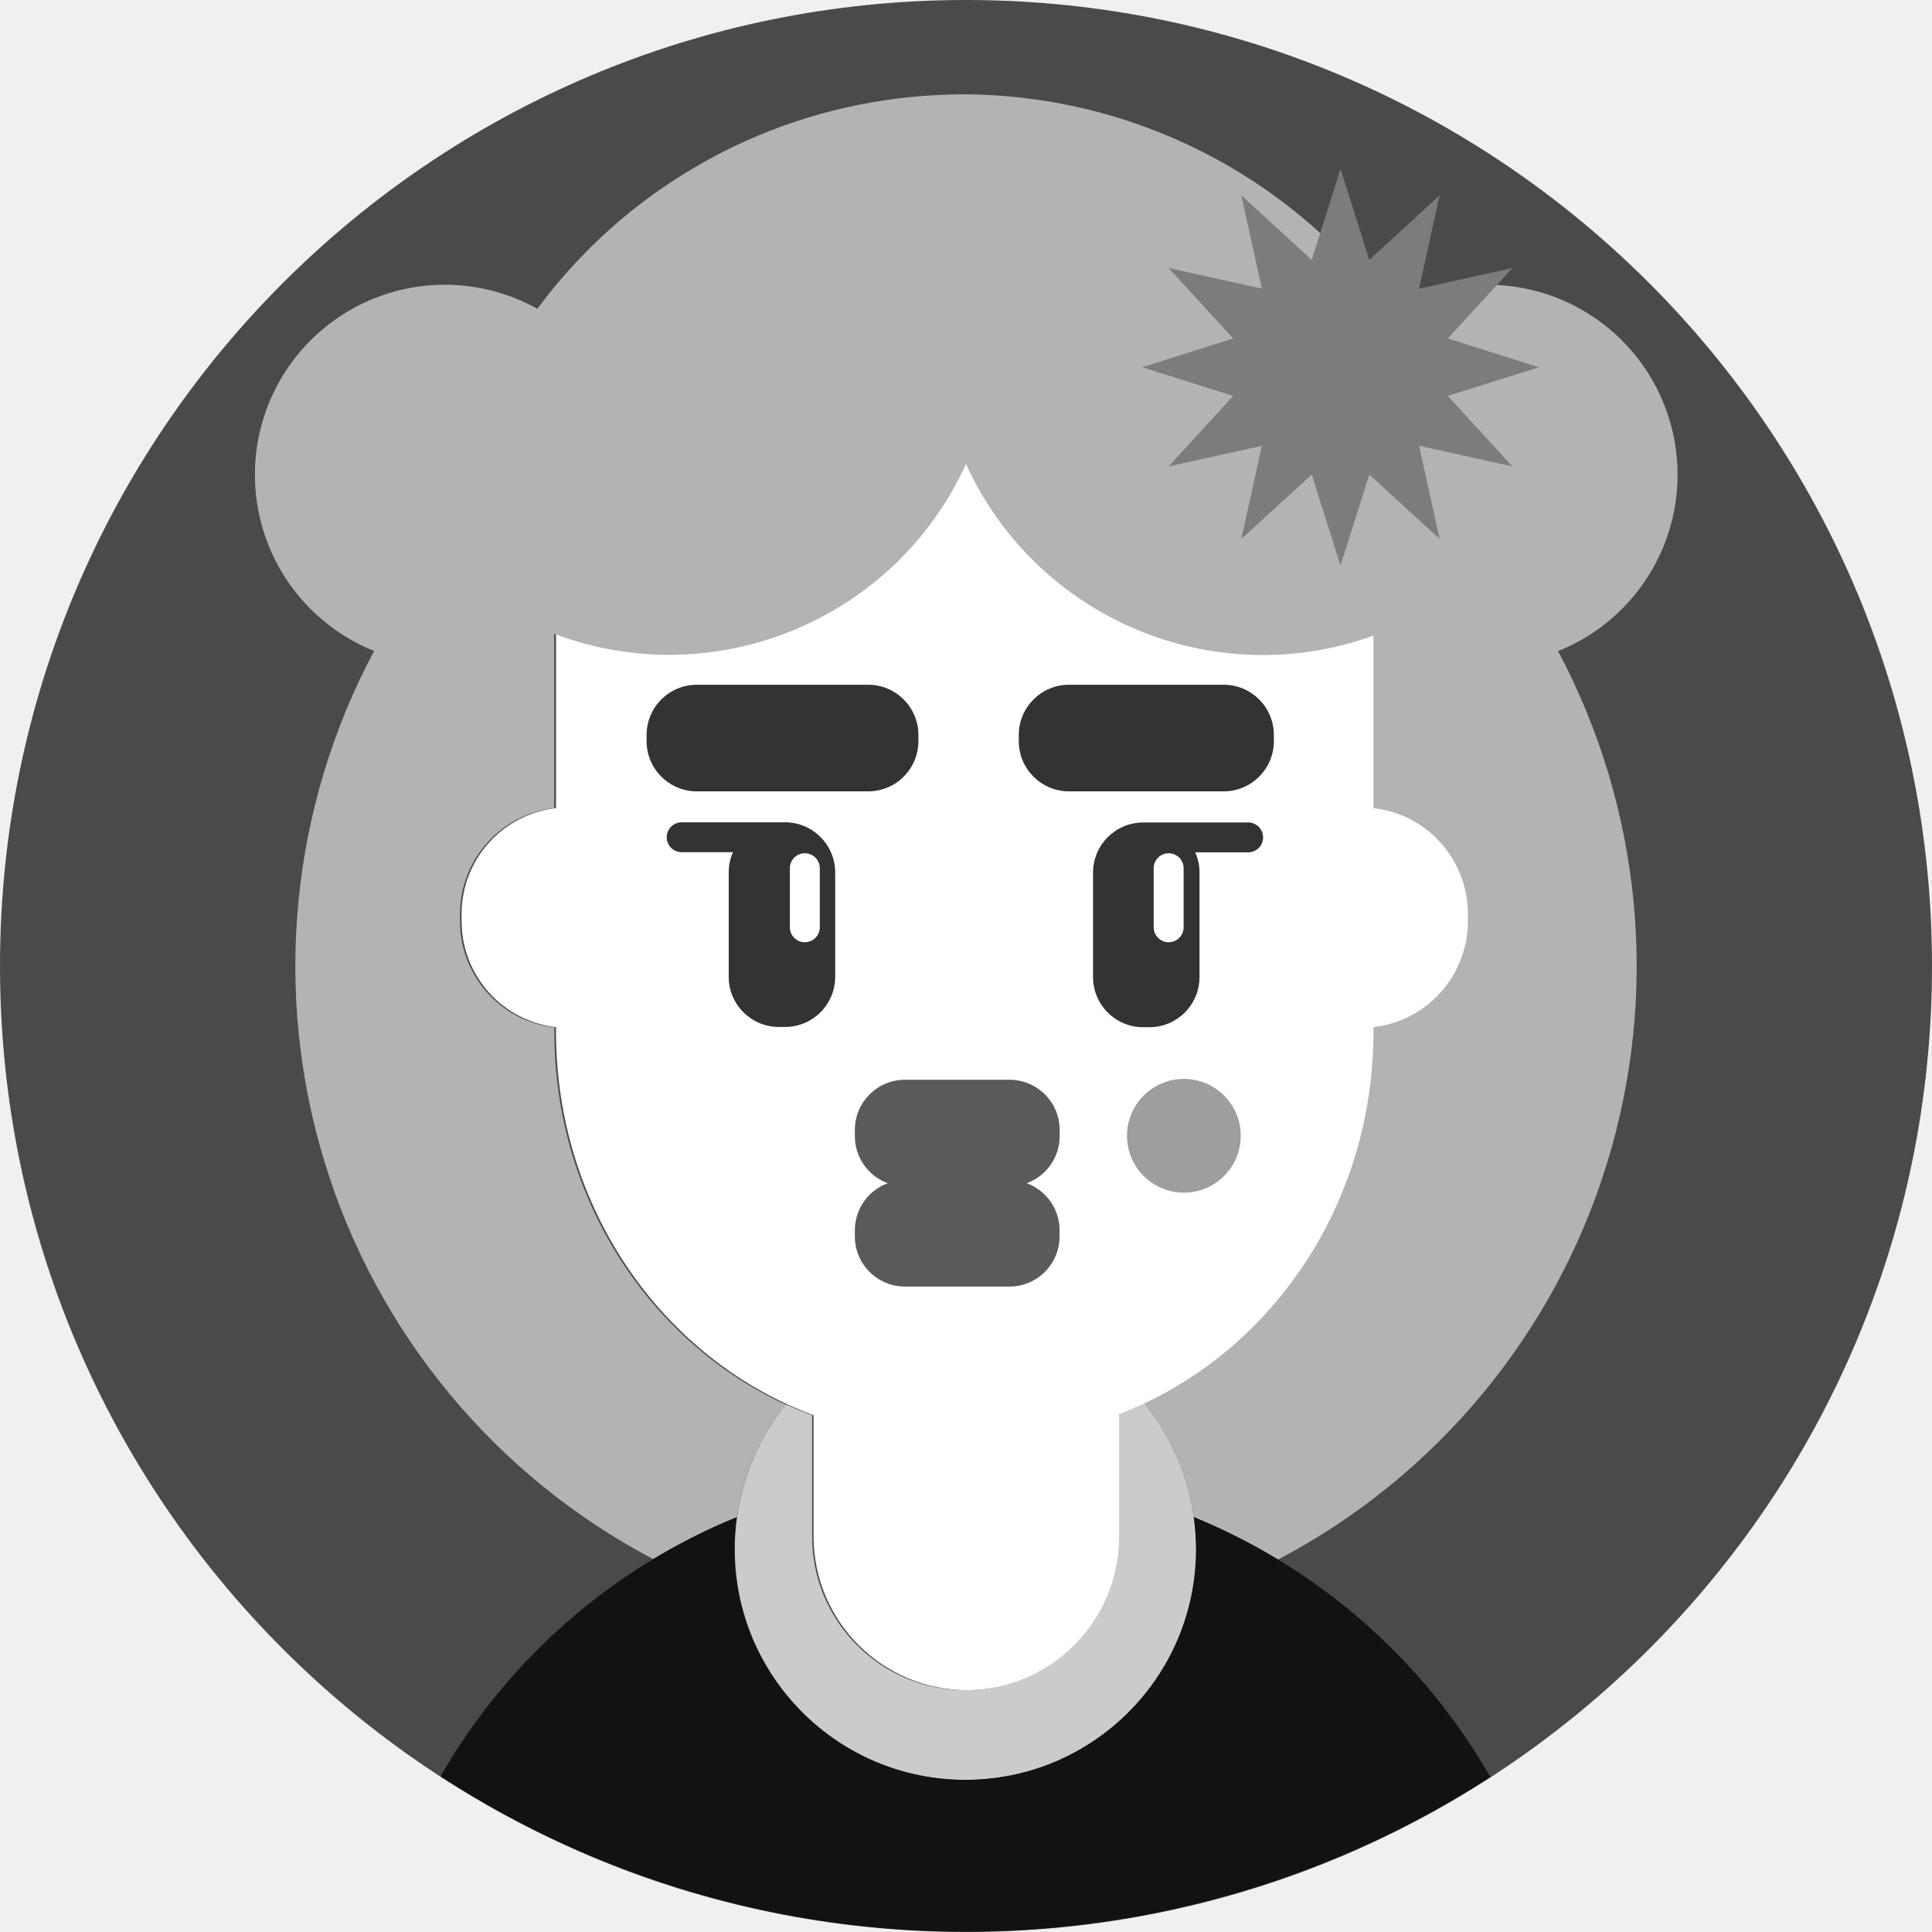
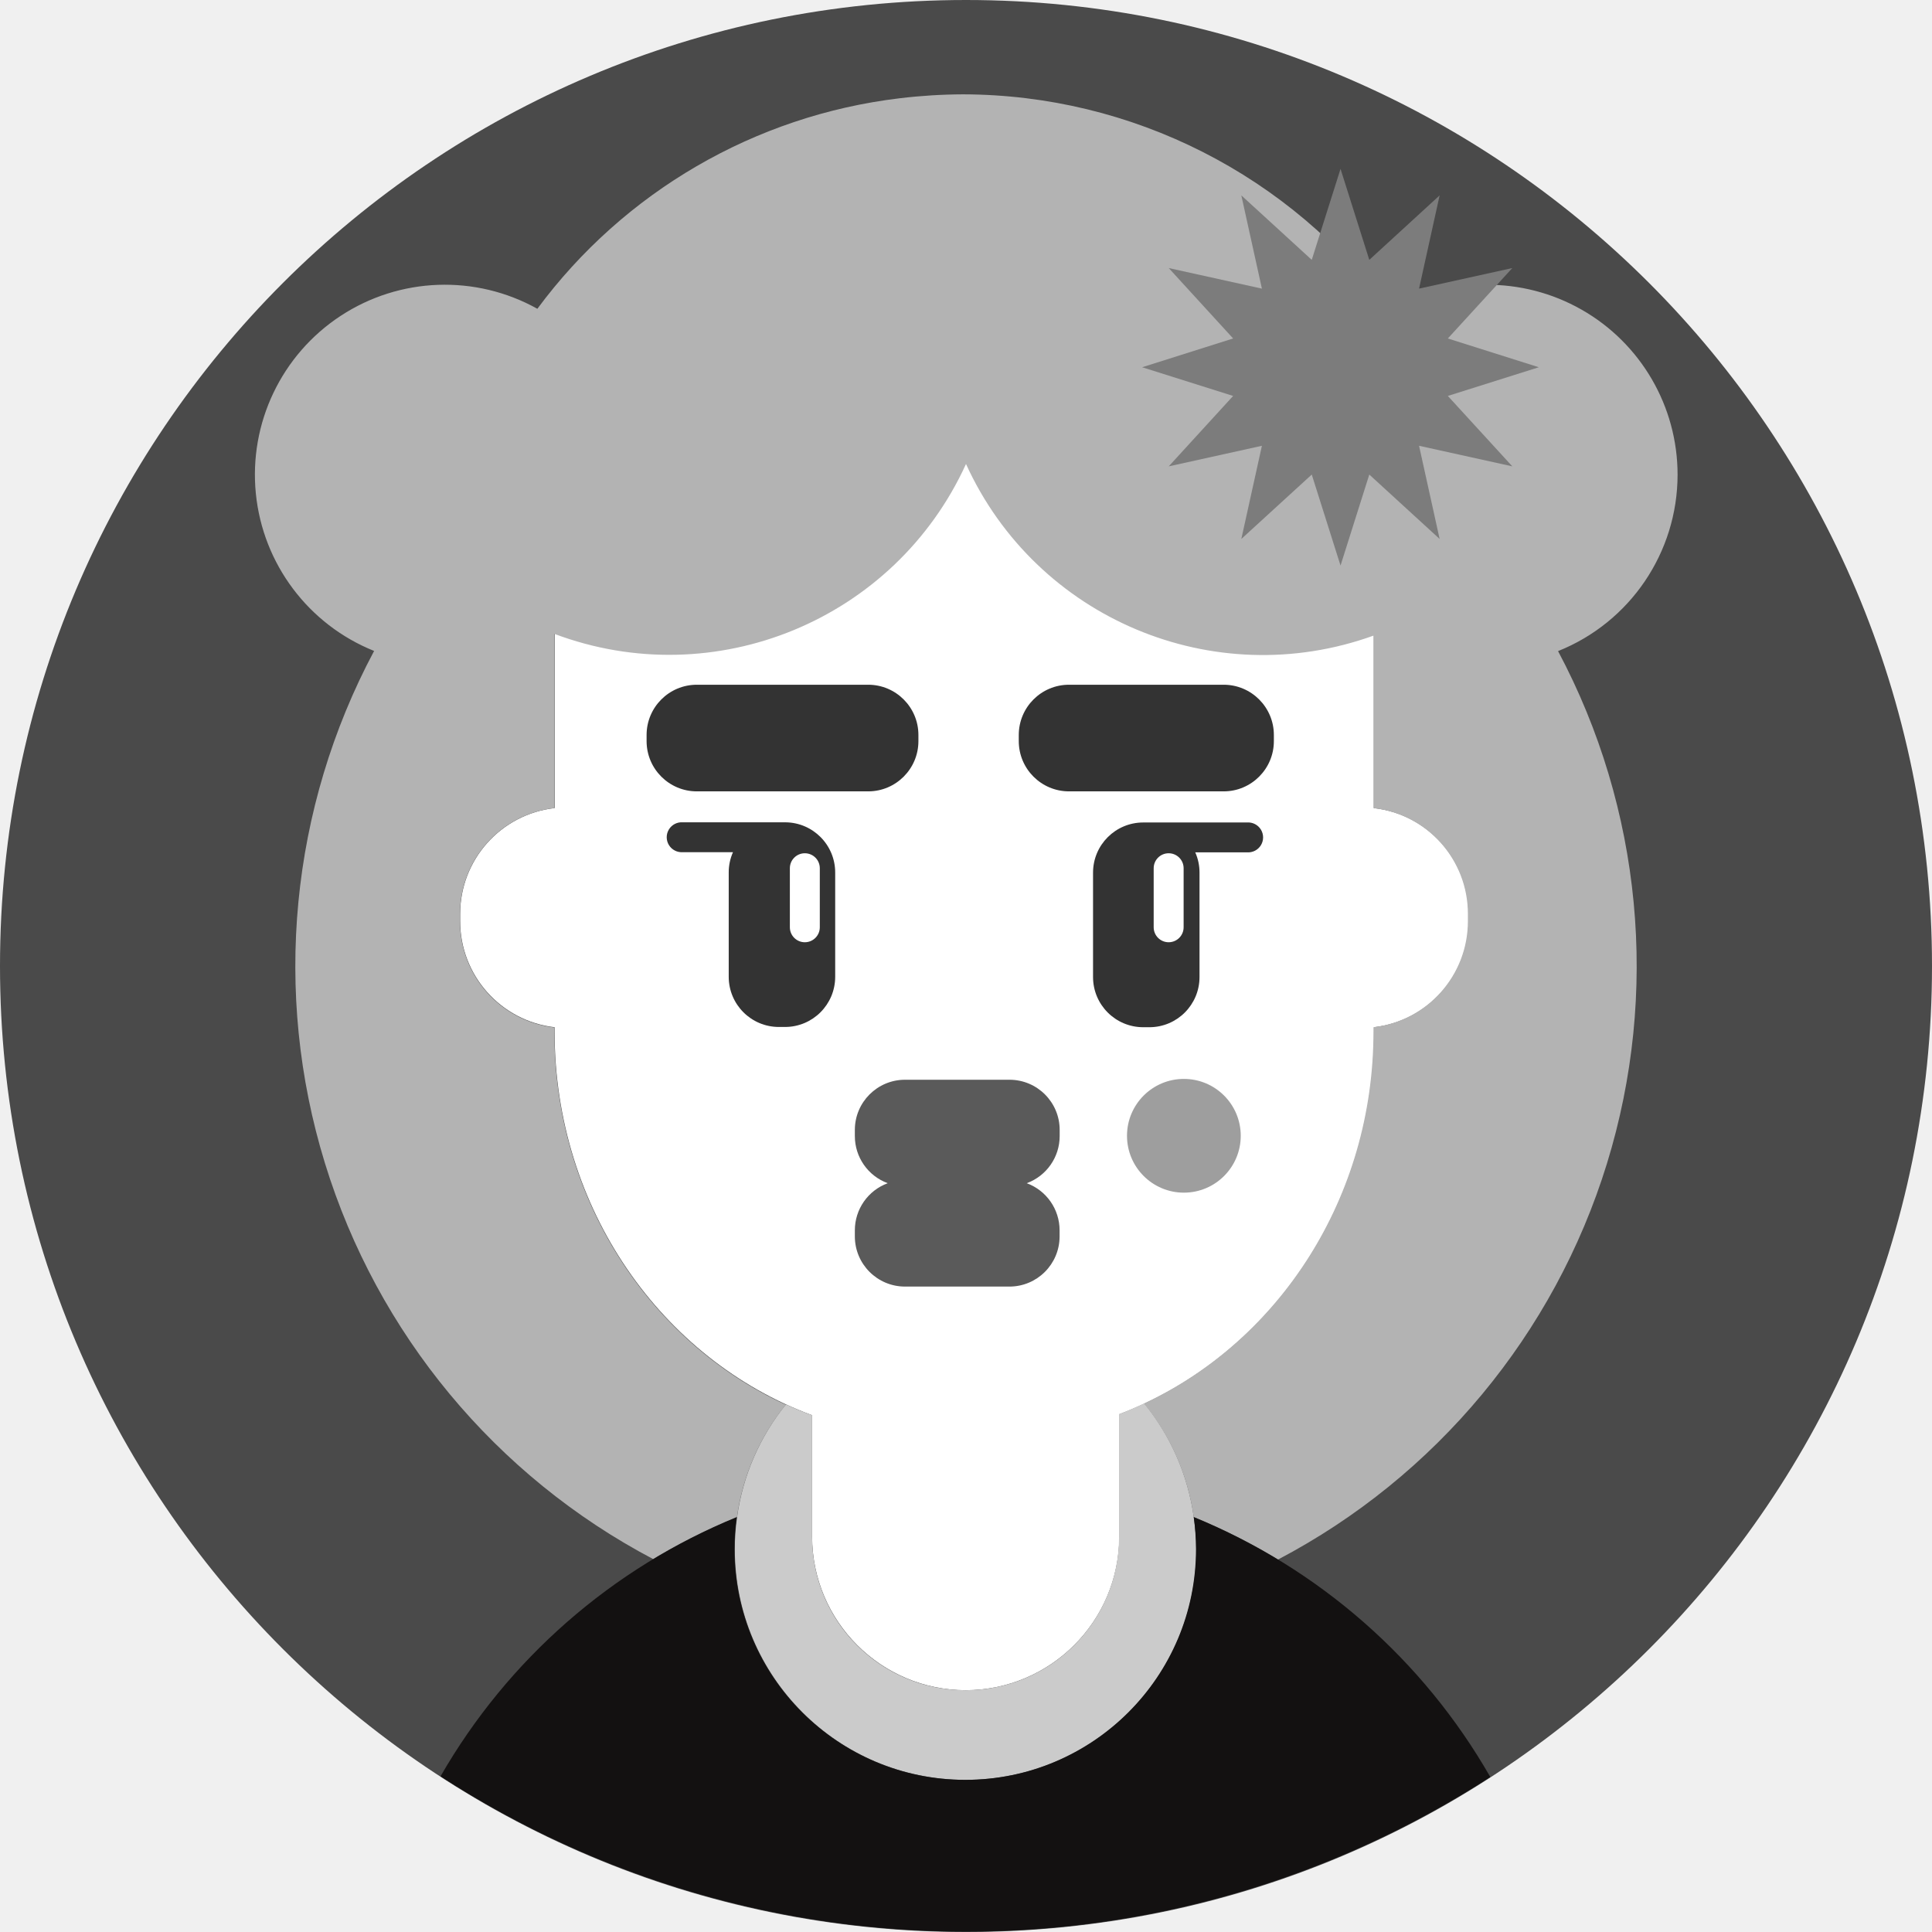
- <svg xmlns="http://www.w3.org/2000/svg" id="etapa_2_cc" data-name="etapa 2 cc" viewBox="0 0 231 231" version="1.1">
-   <defs id="defs4">
-     <style id="style2" />
-   </defs>
-   <path d="M115.5 0A115.5 115.5 0 1 1 0 115.5 115.5 115.5 0 0 1 115.5 0Z" id="path6" style="fill:#4a4a4a;fill-rule:evenodd" />
-   <path class="head" d="M164.44 96.62V73.87q0-2.13-.18-4.23c-2-24.86-21.79-44.39-45.86-44.39h-5.88c-24.07 0-43.83 19.51-45.86 44.39q-.18 2.1-.18 4.23v22.75a12.74 12.74 0 0 0-11.29 12.67v.85a12.77 12.77 0 0 0 11.29 12.68v.52c0 21.19 12.86 39.22 30.79 45.87v14.53a18.41 18.41 0 0 0 18.36 18.35A18.41 18.41 0 0 0 134 183.74v-14.65c17.75-6.74 30.46-24.67 30.46-45.75v-.52a12.77 12.77 0 0 0 11.29-12.68v-.85a12.74 12.74 0 0 0-11.31-12.67Z" id="path12" style="fill:#fff;fill-opacity:1" />
-   <path class="top" d="M200.58 56.76a22.71 22.71 0 0 0-34.3-19.53 63.62 63.62 0 0 0-51.13-25.95 65.53 65.53 0 0 0-7.59.47 63.24 63.24 0 0 0-43.31 25.17 22.71 22.71 0 1 0-19.52 40.91 80.12 80.12 0 0 0 33.38 108.59 71.15 71.15 0 0 1 10-5 27.4 27.4 0 0 1 5.84-13.47c-16.28-7.49-27.67-24.64-27.67-44.58v-.52A12.77 12.77 0 0 1 55 110.14v-.85a12.74 12.74 0 0 1 11.26-12.67V75.78a39 39 0 0 0 49.24-20.3A39 39 0 0 0 164.22 76v20.62a12.73 12.73 0 0 1 11.29 12.67v.85a12.77 12.77 0 0 1-11.29 12.68v.52c0 19.86-11.28 36.92-27.44 44.47a27.36 27.36 0 0 1 5.95 13.58 72.48 72.48 0 0 1 10.07 5.08 80.14 80.14 0 0 0 33.49-108.62 22.73 22.73 0 0 0 14.29-21.09Z" id="path14" style="fill:#b3b3b3;fill-opacity:1" />
-   <path class="top" id="polygon16" style="fill:#7c7c7c;fill-opacity:1" d="m160.28 20.19 3.44 10.88 8.41-7.71-2.46 11.15 11.15-2.46-7.71 8.42 10.88 3.44-10.88 3.43 7.71 8.42-11.15-2.46 2.46 11.14-8.41-7.7-3.44 10.88-3.44-10.88-8.42 7.7 2.46-11.14-11.14 2.46 7.7-8.42-10.88-3.43 10.88-3.44-7.7-8.42 11.14 2.46-2.46-11.15 8.42 7.71 3.44-10.88z" />
-   <path class="clothes" d="M142.73 181.39a27.45 27.45 0 0 0-5.93-13.59c-1 .47-2 .9-3 1.29v14.65a18.35 18.35 0 1 1-36.7 0v-14.53c-1.07-.39-2.11-.82-3.13-1.29a27.4 27.4 0 0 0-5.84 13.47 26.87 26.87 0 0 0-.27 3.83 27.59 27.59 0 0 0 55.18 0 28.42 28.42 0 0 0-.31-3.83Z" id="path10" style="fill:#cbcbcb;fill-opacity:1" />
-   <path class="clothes" d="M142.73 181.39a28.42 28.42 0 0 1 .27 3.83 27.59 27.59 0 0 1-55.18 0 26.87 26.87 0 0 1 .27-3.83 72.56 72.56 0 0 0-35.42 31 115.55 115.55 0 0 0 125.52.08 72.49 72.49 0 0 0-35.46-31.08Z" id="path8" style="fill:#131111;fill-opacity:1" />
-   <circle class="mouth" cx="141.55" cy="135.8" r="6.8" id="circle30" style="fill:#9e9e9e;fill-opacity:1" />
-   <path class="mouth" d="M126.7 135.83v-.73a6 6 0 0 0-6-6h-12.49a6 6 0 0 0-6 6v.73a6 6 0 0 0 3.93 5.64 6 6 0 0 0-3.93 5.63v.73a6 6 0 0 0 6 6h12.48a6 6 0 0 0 6-6v-.73a6 6 0 0 0-3.93-5.63 6 6 0 0 0 3.94-5.64Z" id="path18" style="fill:#5a5a5a;fill-opacity:1" />
-   <rect class="eyes" x="77.31" y="81.87" width="32.5" height="12.75" rx="6.01" id="rect20" style="fill:#333;fill-opacity:1" />
-   <rect class="eyes" x="121.81" y="81.87" width="30.5" height="12.75" rx="6.01" id="rect28" style="fill:#333;fill-opacity:1" />
-   <path class="eyes" d="M93.92 98.32H81.64a1.79 1.79 0 1 0 0 3.57h6a5.93 5.93 0 0 0-.51 2.42v12.48a6 6 0 0 0 6 6h.73a6 6 0 0 0 6-6v-12.46a6 6 0 0 0-5.94-6.01Z" id="path26" style="fill:#333;fill-opacity:1" />
-   <rect class="eyes" x="94.44" y="102.02" width="3.58" height="10.64" rx="1.79" id="rect32" style="fill:#fff;fill-opacity:1" />
-   <path class="eyes" d="M149.11 98.34h-12.42a6 6 0 0 0-6 6v12.48a6 6 0 0 0 6 6h.73a6 6 0 0 0 6-6v-12.49a5.93 5.93 0 0 0-.51-2.42h6.19a1.79 1.79 0 1 0 0-3.57Z" id="path22" style="fill:#333;fill-opacity:1" />
-   <rect class="eyes" x="137.94" y="102.02" width="3.58" height="10.64" rx="1.79" id="rect24" style="fill:#fff;fill-opacity:1" />
+ <svg xmlns="http://www.w3.org/2000/svg" data-name="etapa 2 cc" viewBox="0 0 1000 1000">
+   <path d="M500 0A500 500 0 1 1 0 500 500 500 0 0 1 500 0Z" style="fill:#4a4a4a;fill-rule:evenodd;stroke-width:4.329" />
+   <path class="head" d="M711.126 418.268v-98.484q0-9.221-.78-18.312c-8.658-107.62-94.329-192.165-198.528-192.165h-25.454c-104.2 0-189.74 84.46-198.529 192.165q-.779 9.09-.779 18.312v98.484a55.152 55.152 0 0 0-48.874 54.849v3.68a55.281 55.281 0 0 0 48.874 54.891v2.251c0 91.732 55.671 169.784 133.29 198.572v62.9a79.697 79.697 0 0 0 79.48 79.437 79.697 79.697 0 0 0 79.525-79.437v-63.42c76.84-29.177 131.861-106.796 131.861-198.052v-2.25a55.281 55.281 0 0 0 48.875-54.892v-3.68a55.152 55.152 0 0 0-48.961-54.849Z" style="fill:#fff;fill-opacity:1;stroke-width:4.329" />
+   <path class="top" d="M868.312 245.714a98.312 98.312 0 0 0-148.485-84.545A275.411 275.411 0 0 0 498.485 48.83a283.68 283.68 0 0 0-32.857 2.035 273.766 273.766 0 0 0-187.49 108.96 98.312 98.312 0 1 0-84.502 177.1A346.84 346.84 0 0 0 338.14 807.013a308.009 308.009 0 0 1 43.29-21.645 118.615 118.615 0 0 1 25.281-58.312C336.234 694.632 286.926 620.39 286.926 534.07v-2.25a55.281 55.281 0 0 1-48.83-55.022v-3.68a55.152 55.152 0 0 1 48.744-54.849v-90.216A168.831 168.831 0 0 0 500 240.173a168.831 168.831 0 0 0 210.91 88.831v89.264a55.108 55.108 0 0 1 48.874 54.849v3.68a55.281 55.281 0 0 1-48.875 54.891v2.251c0 85.974-48.831 159.827-118.788 192.511a118.442 118.442 0 0 1 25.758 58.788 313.766 313.766 0 0 1 43.593 21.991A346.926 346.926 0 0 0 806.45 337.013a98.398 98.398 0 0 0 61.862-91.299z" style="fill:#b3b3b3;fill-opacity:1;stroke-width:4.329" />
+   <path class="top" style="fill:#7c7c7c;fill-opacity:1;stroke-width:4.329" d="m693.853 87.403 14.892 47.1 36.407-33.377-10.65 48.268 48.269-10.65-33.377 36.45 47.1 14.893-47.1 14.848 33.377 36.45-48.269-10.65 10.65 48.226-36.407-33.333-14.892 47.1-14.892-47.1-36.45 33.333 10.65-48.225-48.226 10.65 33.333-36.45-47.1-14.85 47.1-14.891-33.333-36.45 48.225 10.649-10.65-48.268 36.451 33.376z" />
+   <path class="clothes" d="M617.879 785.238a118.831 118.831 0 0 0-25.671-58.831 209.432 209.432 0 0 1-12.987 5.584v63.42a79.437 79.437 0 1 1-158.875 0v-62.9a177.872 177.872 0 0 1-13.55-5.585 118.615 118.615 0 0 0-25.28 58.312 116.32 116.32 0 0 0-1.17 16.58 119.437 119.437 0 0 0 238.875 0 123.03 123.03 0 0 0-1.342-16.58z" style="fill:#cbcbcb;fill-opacity:1;stroke-width:4.329" />
+   <path class="clothes" d="M617.879 785.238a123.03 123.03 0 0 1 1.169 16.58 119.437 119.437 0 0 1-238.875 0 116.32 116.32 0 0 1 1.169-16.58 314.113 314.113 0 0 0-153.333 134.2 500.216 500.216 0 0 0 543.376.346A313.81 313.81 0 0 0 617.88 785.238Z" style="fill:#131111;fill-opacity:1;stroke-width:4.329" />
+   <circle class="mouth" cx="612.771" cy="587.879" style="fill:#9e9e9e;fill-opacity:1;stroke-width:4.329" r="29.437" />
+   <path class="mouth" d="M548.485 588.009v-3.16a25.974 25.974 0 0 0-25.974-25.975h-54.07a25.974 25.974 0 0 0-25.973 25.974v3.16a25.974 25.974 0 0 0 17.013 24.416 25.974 25.974 0 0 0-17.013 24.373v3.16a25.974 25.974 0 0 0 25.974 25.974h54.026a25.974 25.974 0 0 0 25.974-25.974v-3.16a25.974 25.974 0 0 0-17.013-24.373 25.974 25.974 0 0 0 17.056-24.415z" style="fill:#5a5a5a;fill-opacity:1;stroke-width:4.329" />
+   <rect class="eyes" x="334.675" y="354.416" width="140.693" height="55.195" rx="26.017" style="fill:#333;fill-opacity:1;stroke-width:4.329" />
+   <rect class="eyes" x="527.316" y="354.416" width="132.035" height="55.195" rx="26.017" style="fill:#333;fill-opacity:1;stroke-width:4.329" />
+   <path class="eyes" d="M406.58 425.628h-53.16a7.749 7.749 0 1 0 0 15.454h25.974a25.671 25.671 0 0 0-2.208 10.476v54.026a25.974 25.974 0 0 0 25.974 25.974h3.16a25.974 25.974 0 0 0 25.974-25.974v-53.939a25.974 25.974 0 0 0-25.714-26.017z" style="fill:#333;fill-opacity:1;stroke-width:4.329" />
+   <rect class="eyes" x="408.831" y="441.645" width="15.498" height="46.061" rx="7.749" style="fill:#fff;fill-opacity:1;stroke-width:4.329" />
+   <path class="eyes" d="M645.498 425.714h-53.766a25.974 25.974 0 0 0-25.974 25.974v54.026a25.974 25.974 0 0 0 25.974 25.974h3.16a25.974 25.974 0 0 0 25.974-25.974v-54.069a25.671 25.671 0 0 0-2.208-10.476h26.797a7.749 7.749 0 1 0 0-15.455z" style="fill:#333;fill-opacity:1;stroke-width:4.329" />
+   <rect class="eyes" x="597.143" y="441.645" width="15.498" height="46.061" rx="7.749" style="fill:#fff;fill-opacity:1;stroke-width:4.329" />
</svg>
